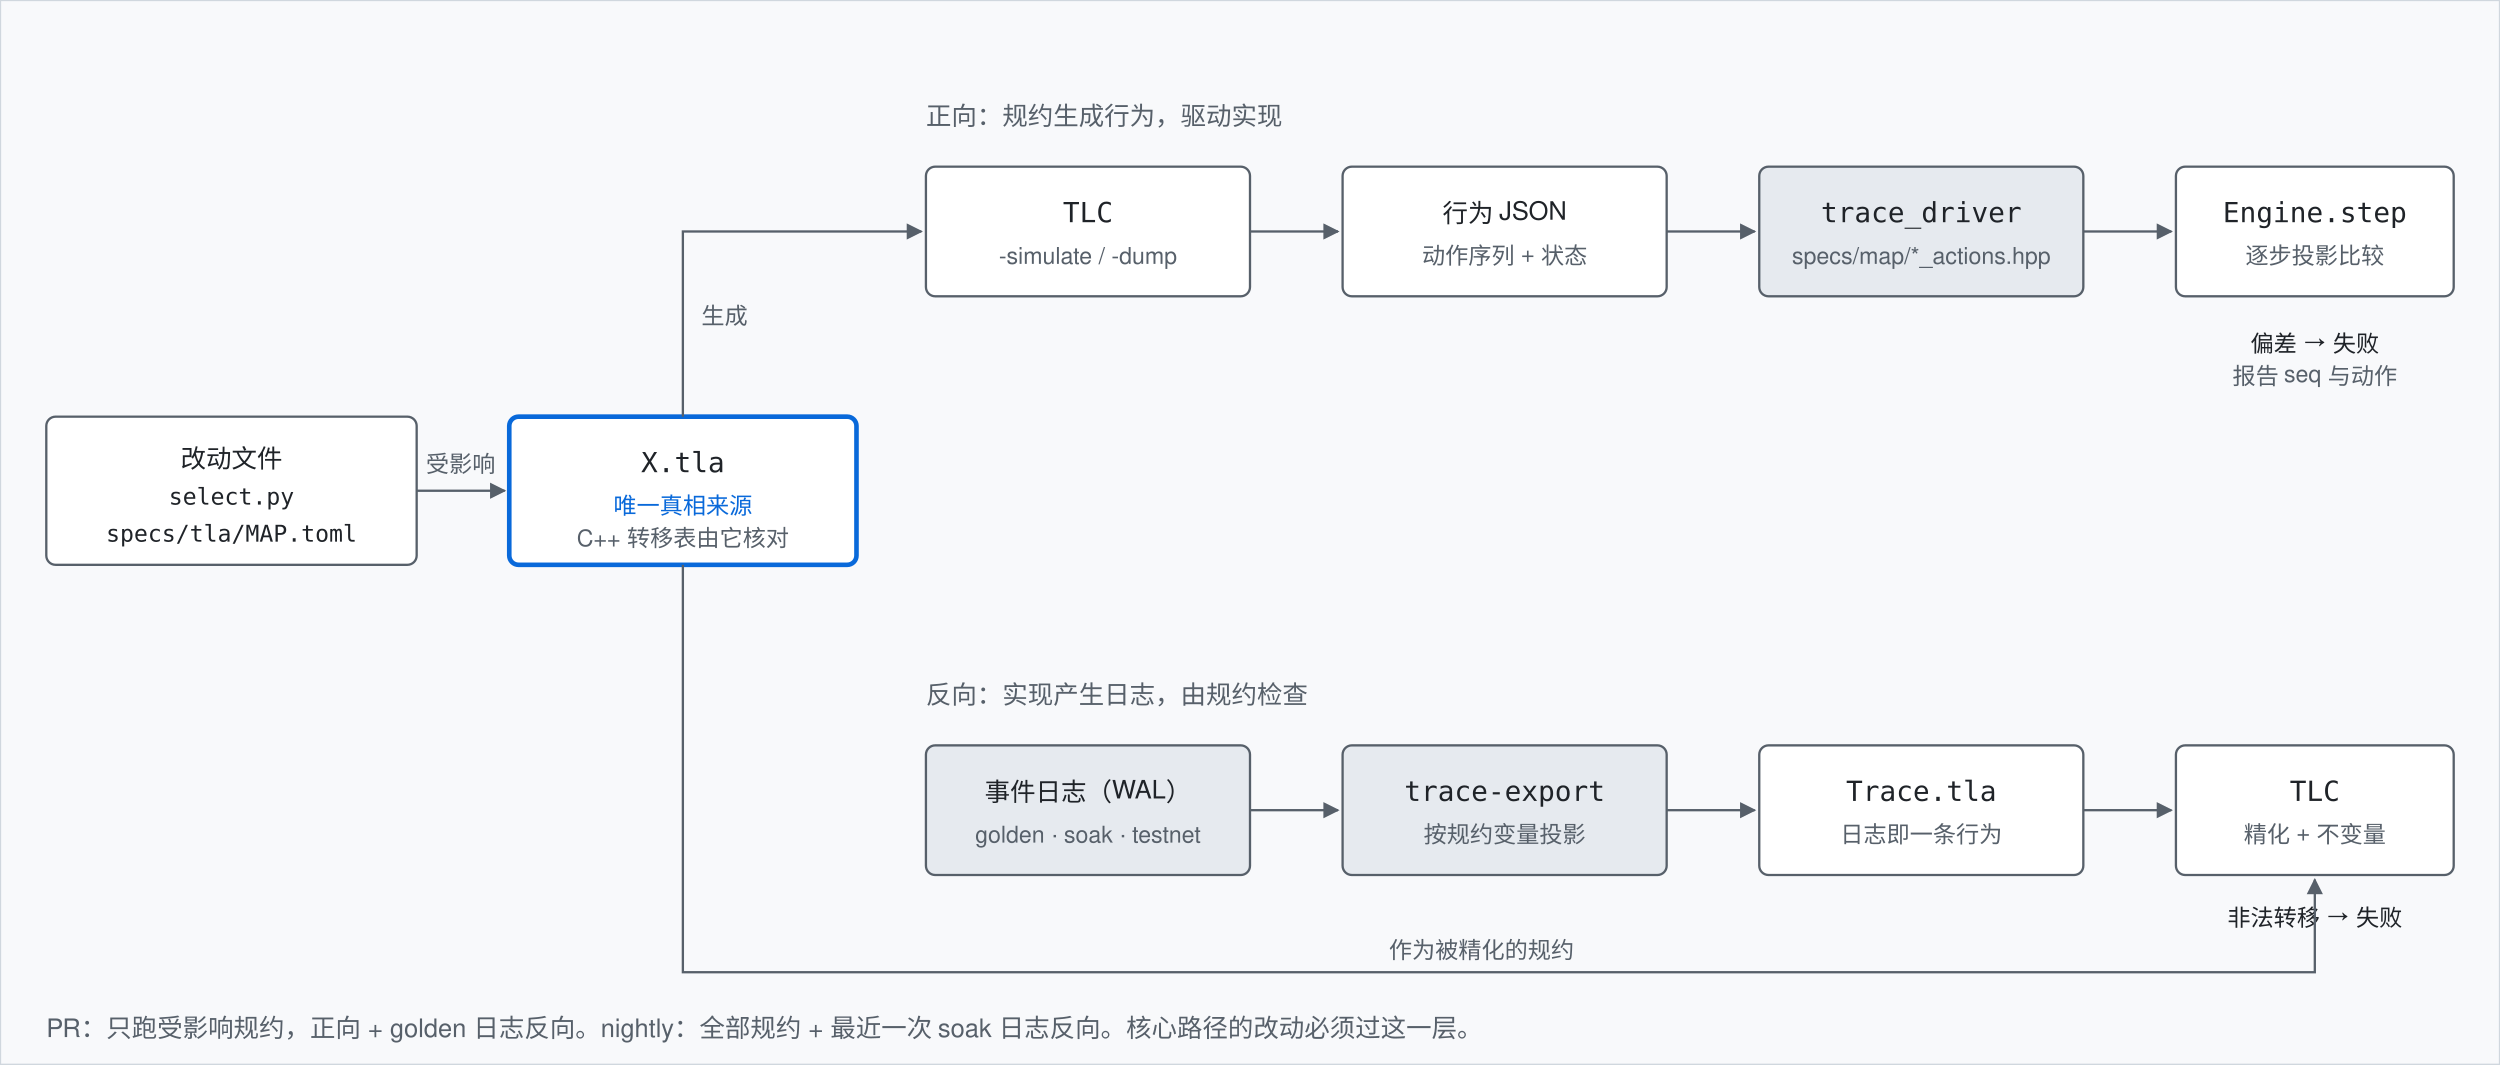
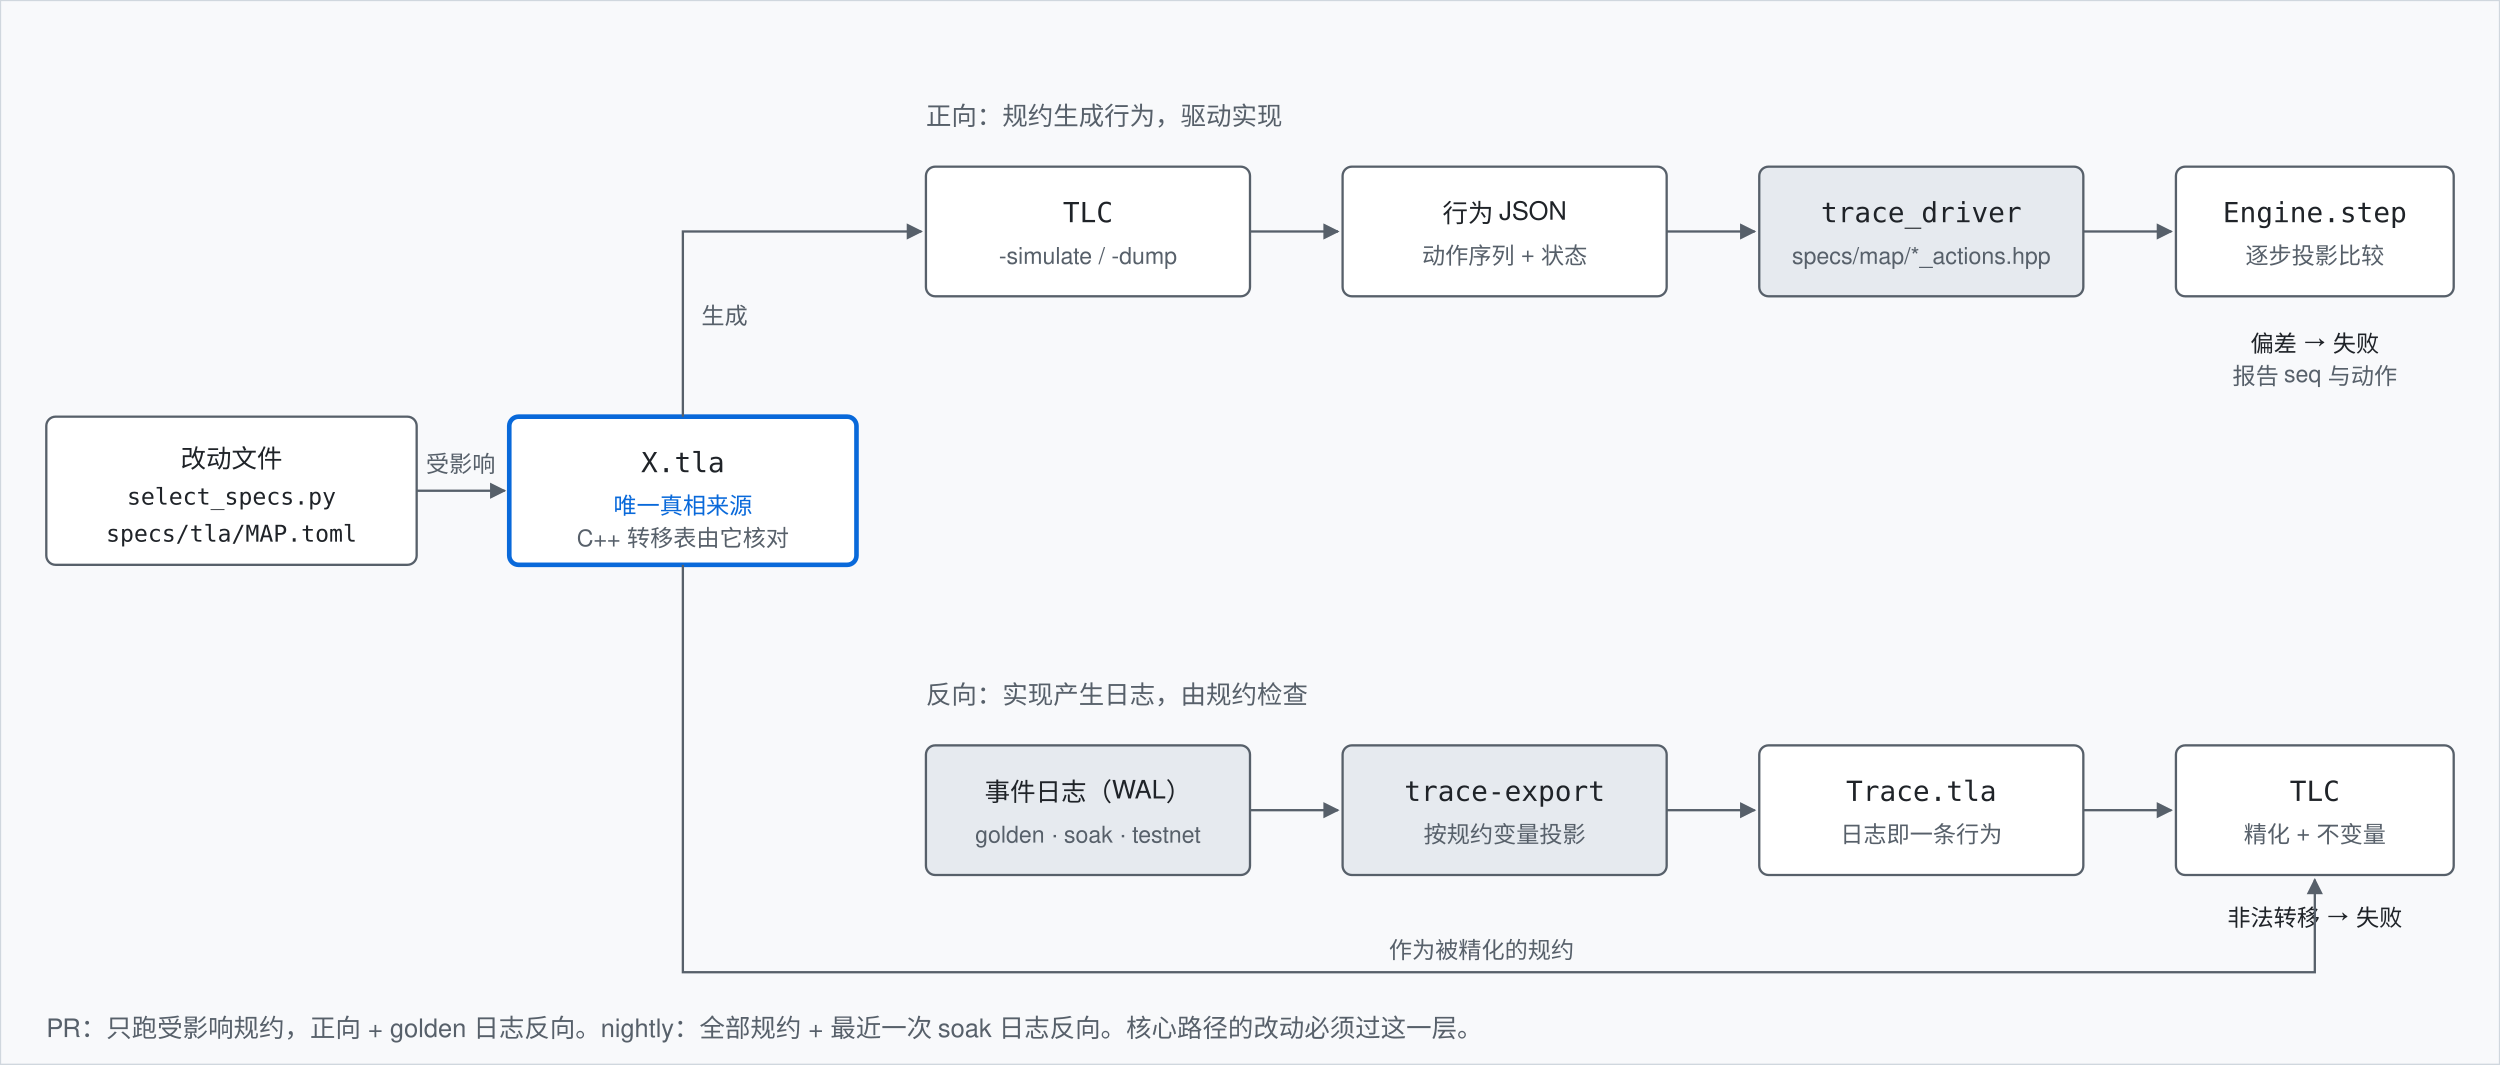
<svg xmlns="http://www.w3.org/2000/svg" viewBox="0 0 1080 460" width="1080" height="460" role="img" aria-label="双向 trace validation：同一份 TLA+ 规约既由 TLC 生成行为去驱动 C++ step 做一致性比较，也用来检查从真实事件日志导出的 trace；改动文件经 MAP.toml 决定运行哪些规约" font-family="-apple-system, 'Segoe UI', Helvetica, Arial, 'PingFang SC', 'Noto Sans CJK SC', 'WenQuanYi Zen Hei', sans-serif" font-size="12" fill="#1f2328">
  <defs>
    <marker id="f8-arrow" viewBox="0 0 10 10" refX="9" refY="5" markerWidth="7" markerHeight="7" orient="auto-start-reverse">
      <path d="M0,0 L10,5 L0,10 z" fill="#57606a" />
    </marker>
  </defs>
  <rect x="0" y="0" width="1080" height="460" fill="#f8f9fb" stroke="#d0d7de" />
  <text x="400" y="54" font-size="11" fill="#57606a">正向：规约生成行为，驱动实现</text>
  <text x="400" y="304" font-size="11" fill="#57606a">反向：实现产生日志，由规约检查</text>
  <rect x="20" y="180" width="160" height="64" rx="4" fill="#ffffff" stroke="#57606a" />
  <text x="100" y="202" text-anchor="middle" font-size="11">改动文件</text>
-   <text x="100" y="218" text-anchor="middle" font-size="10" font-family="ui-monospace, Menlo, Consolas, monospace">select.py</text>
+   <text x="100" y="218" text-anchor="middle" font-size="10" font-family="ui-monospace, Menlo, Consolas, monospace">select_specs.py</text>
  <text x="100" y="234" text-anchor="middle" font-size="10" font-family="ui-monospace, Menlo, Consolas, monospace">specs/tla/MAP.toml</text>
  <line x1="180" y1="212" x2="218" y2="212" stroke="#57606a" marker-end="url(#f8-arrow)" />
  <text x="199" y="204" text-anchor="middle" font-size="10" fill="#57606a">受影响</text>
  <rect x="220" y="180" width="150" height="64" rx="4" fill="#ffffff" stroke="#0969da" stroke-width="2" />
  <text x="295" y="204" text-anchor="middle" font-family="ui-monospace, Menlo, Consolas, monospace">X.tla</text>
  <text x="295" y="222" text-anchor="middle" font-size="10" fill="#0969da">唯一真相来源</text>
  <text x="295" y="236" text-anchor="middle" font-size="10" fill="#57606a">C++ 转移表由它核对</text>
  <path d="M295,180 L295,100 L398,100" fill="none" stroke="#57606a" marker-end="url(#f8-arrow)" />
  <text x="303" y="140" font-size="10" fill="#57606a">生成</text>
  <rect x="400" y="72" width="140" height="56" rx="4" fill="#ffffff" stroke="#57606a" />
  <text x="470" y="96" text-anchor="middle" font-family="ui-monospace, Menlo, Consolas, monospace">TLC</text>
  <text x="470" y="114" text-anchor="middle" font-size="10" fill="#57606a">-simulate / -dump</text>
  <line x1="540" y1="100" x2="578" y2="100" stroke="#57606a" marker-end="url(#f8-arrow)" />
  <rect x="580" y="72" width="140" height="56" rx="4" fill="#ffffff" stroke="#57606a" />
  <text x="650" y="96" text-anchor="middle" font-size="11">行为 JSON</text>
  <text x="650" y="114" text-anchor="middle" font-size="10" fill="#57606a">动作序列 + 状态</text>
  <line x1="720" y1="100" x2="758" y2="100" stroke="#57606a" marker-end="url(#f8-arrow)" />
  <rect x="760" y="72" width="140" height="56" rx="4" fill="#e6eaef" stroke="#57606a" />
  <text x="830" y="96" text-anchor="middle" font-family="ui-monospace, Menlo, Consolas, monospace">trace_driver</text>
  <text x="830" y="114" text-anchor="middle" font-size="10" fill="#57606a">specs/map/*_actions.hpp</text>
  <line x1="900" y1="100" x2="938" y2="100" stroke="#57606a" marker-end="url(#f8-arrow)" />
  <rect x="940" y="72" width="120" height="56" rx="4" fill="#ffffff" stroke="#57606a" />
  <text x="1000" y="96" text-anchor="middle" font-family="ui-monospace, Menlo, Consolas, monospace">Engine.step</text>
  <text x="1000" y="114" text-anchor="middle" font-size="10" fill="#57606a">逐步投影比较</text>
  <text x="1000" y="152" text-anchor="middle" font-size="10">偏差 → 失败</text>
  <text x="1000" y="166" text-anchor="middle" font-size="10" fill="#57606a">报告 seq 与动作</text>
  <rect x="400" y="322" width="140" height="56" rx="4" fill="#e6eaef" stroke="#57606a" />
  <text x="470" y="346" text-anchor="middle" font-size="11">事件日志（WAL）</text>
  <text x="470" y="364" text-anchor="middle" font-size="10" fill="#57606a">golden · soak · testnet</text>
  <line x1="540" y1="350" x2="578" y2="350" stroke="#57606a" marker-end="url(#f8-arrow)" />
  <rect x="580" y="322" width="140" height="56" rx="4" fill="#e6eaef" stroke="#57606a" />
  <text x="650" y="346" text-anchor="middle" font-family="ui-monospace, Menlo, Consolas, monospace">trace-export</text>
  <text x="650" y="364" text-anchor="middle" font-size="10" fill="#57606a">按规约变量投影</text>
  <line x1="720" y1="350" x2="758" y2="350" stroke="#57606a" marker-end="url(#f8-arrow)" />
  <rect x="760" y="322" width="140" height="56" rx="4" fill="#ffffff" stroke="#57606a" />
  <text x="830" y="346" text-anchor="middle" font-family="ui-monospace, Menlo, Consolas, monospace">Trace.tla</text>
  <text x="830" y="364" text-anchor="middle" font-size="10" fill="#57606a">日志即一条行为</text>
  <line x1="900" y1="350" x2="938" y2="350" stroke="#57606a" marker-end="url(#f8-arrow)" />
  <rect x="940" y="322" width="120" height="56" rx="4" fill="#ffffff" stroke="#57606a" />
  <text x="1000" y="346" text-anchor="middle" font-family="ui-monospace, Menlo, Consolas, monospace">TLC</text>
  <text x="1000" y="364" text-anchor="middle" font-size="10" fill="#57606a">精化 + 不变量</text>
  <text x="1000" y="400" text-anchor="middle" font-size="10">非法转移 → 失败</text>
  <path d="M295,244 L295,420 L1000,420 L1000,380" fill="none" stroke="#57606a" marker-end="url(#f8-arrow)" />
  <text x="640" y="414" text-anchor="middle" font-size="10" fill="#57606a">作为被精化的规约</text>
  <text x="20" y="448" font-size="11" fill="#57606a">PR：只跑受影响规约，正向 + golden 日志反向。nightly：全部规约 + 最近一次 soak 日志反向。核心路径的改动必须过这一层。</text>
</svg>
